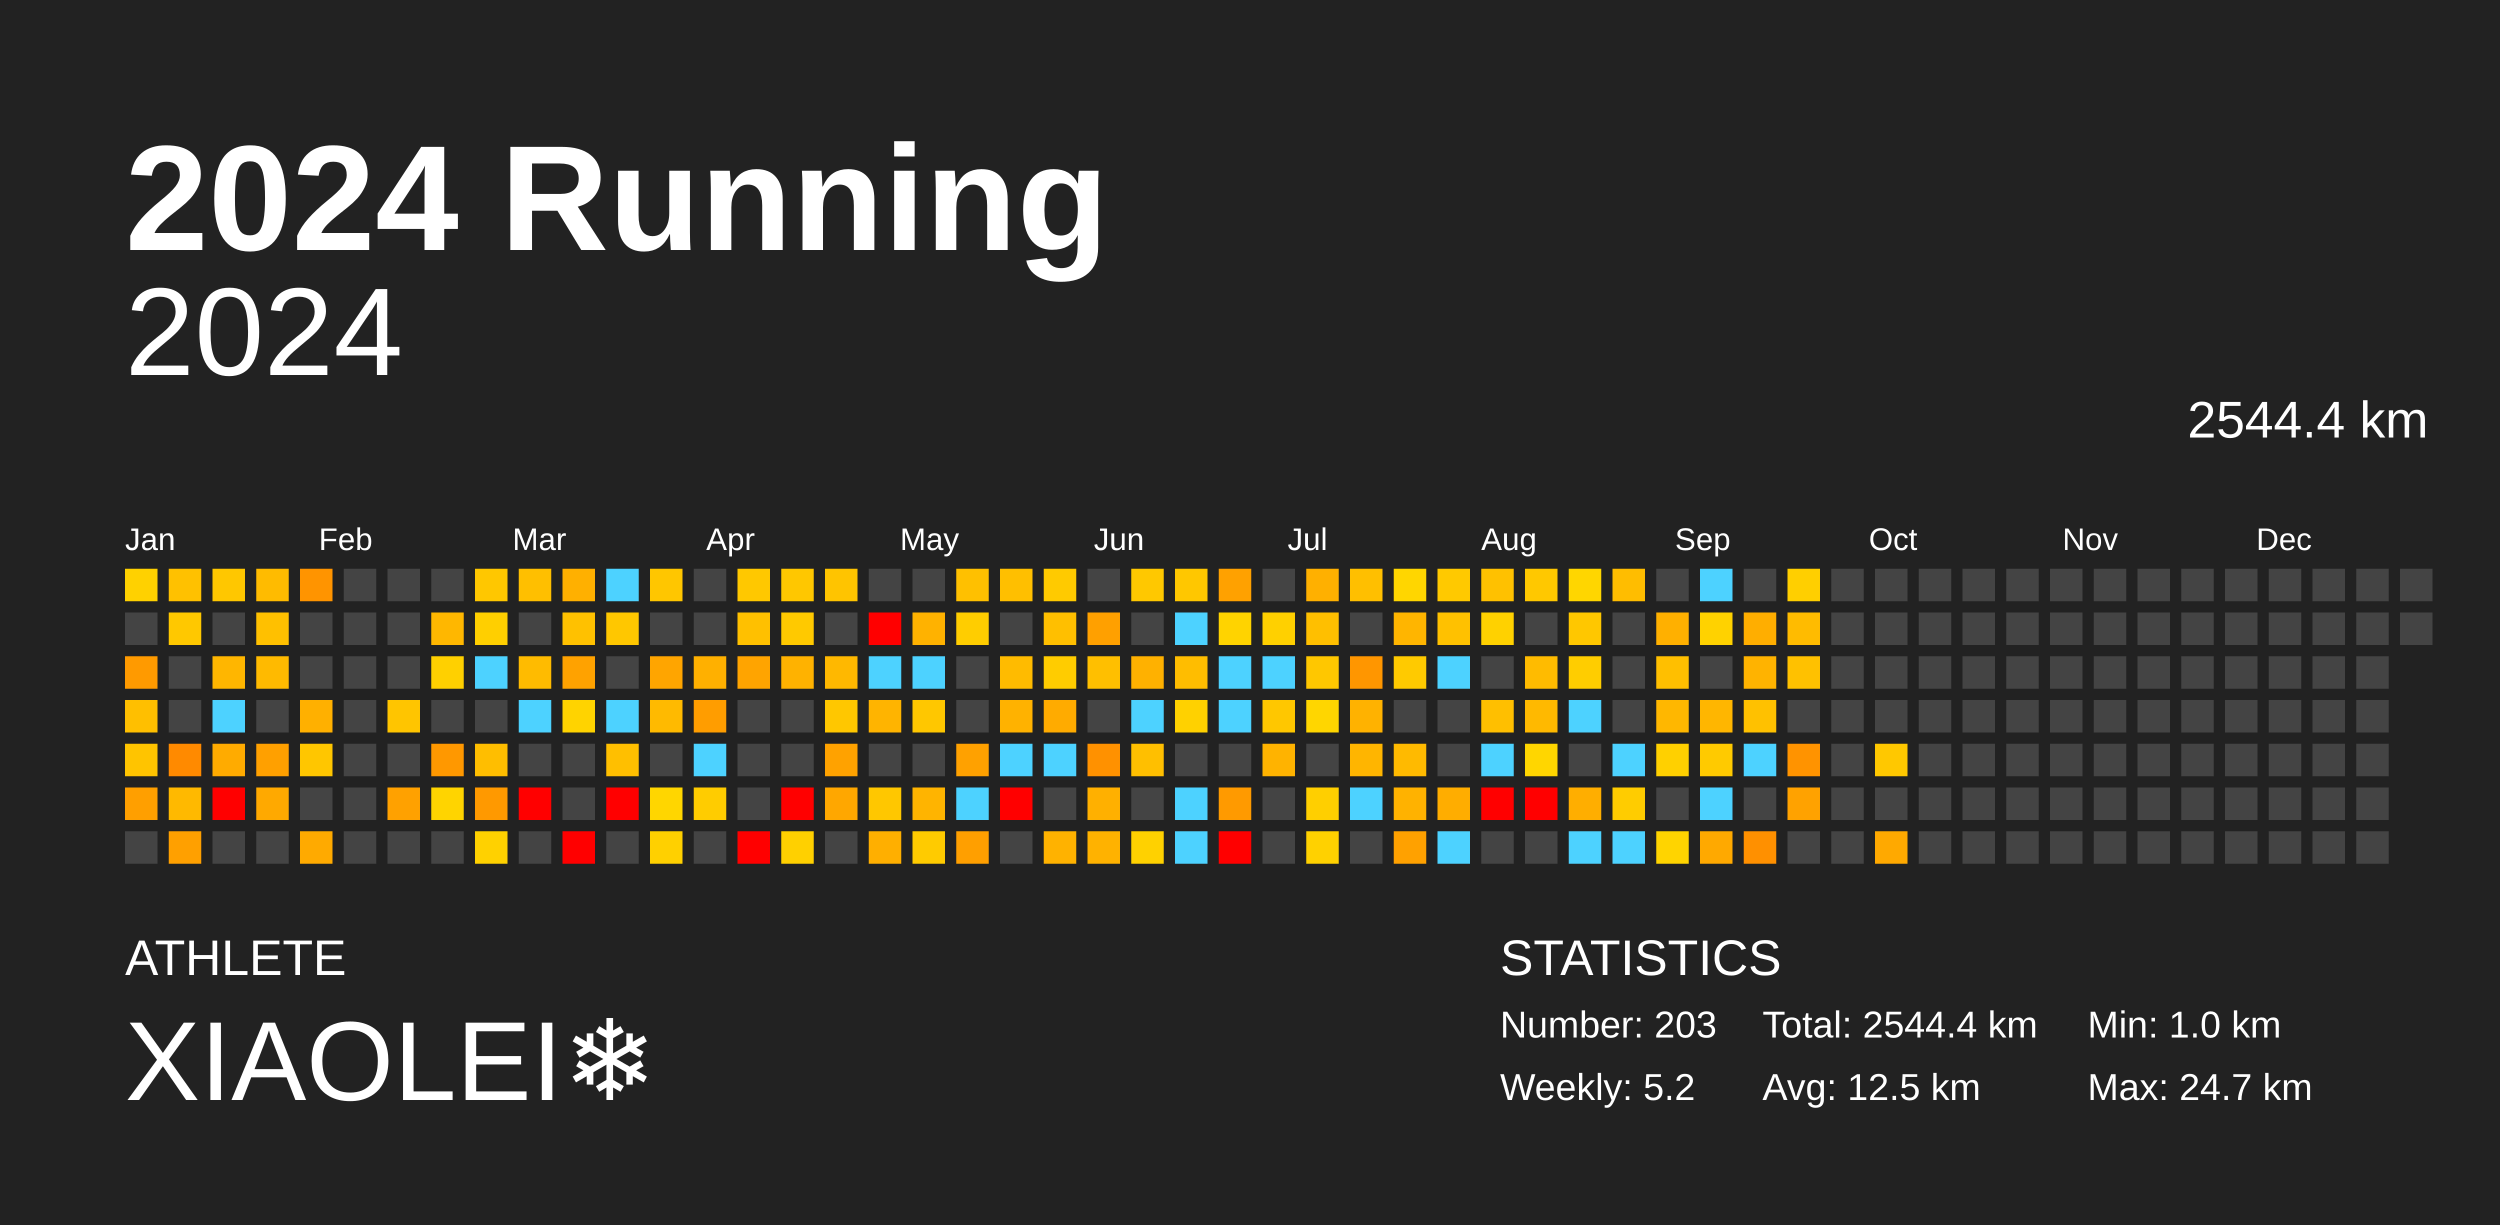
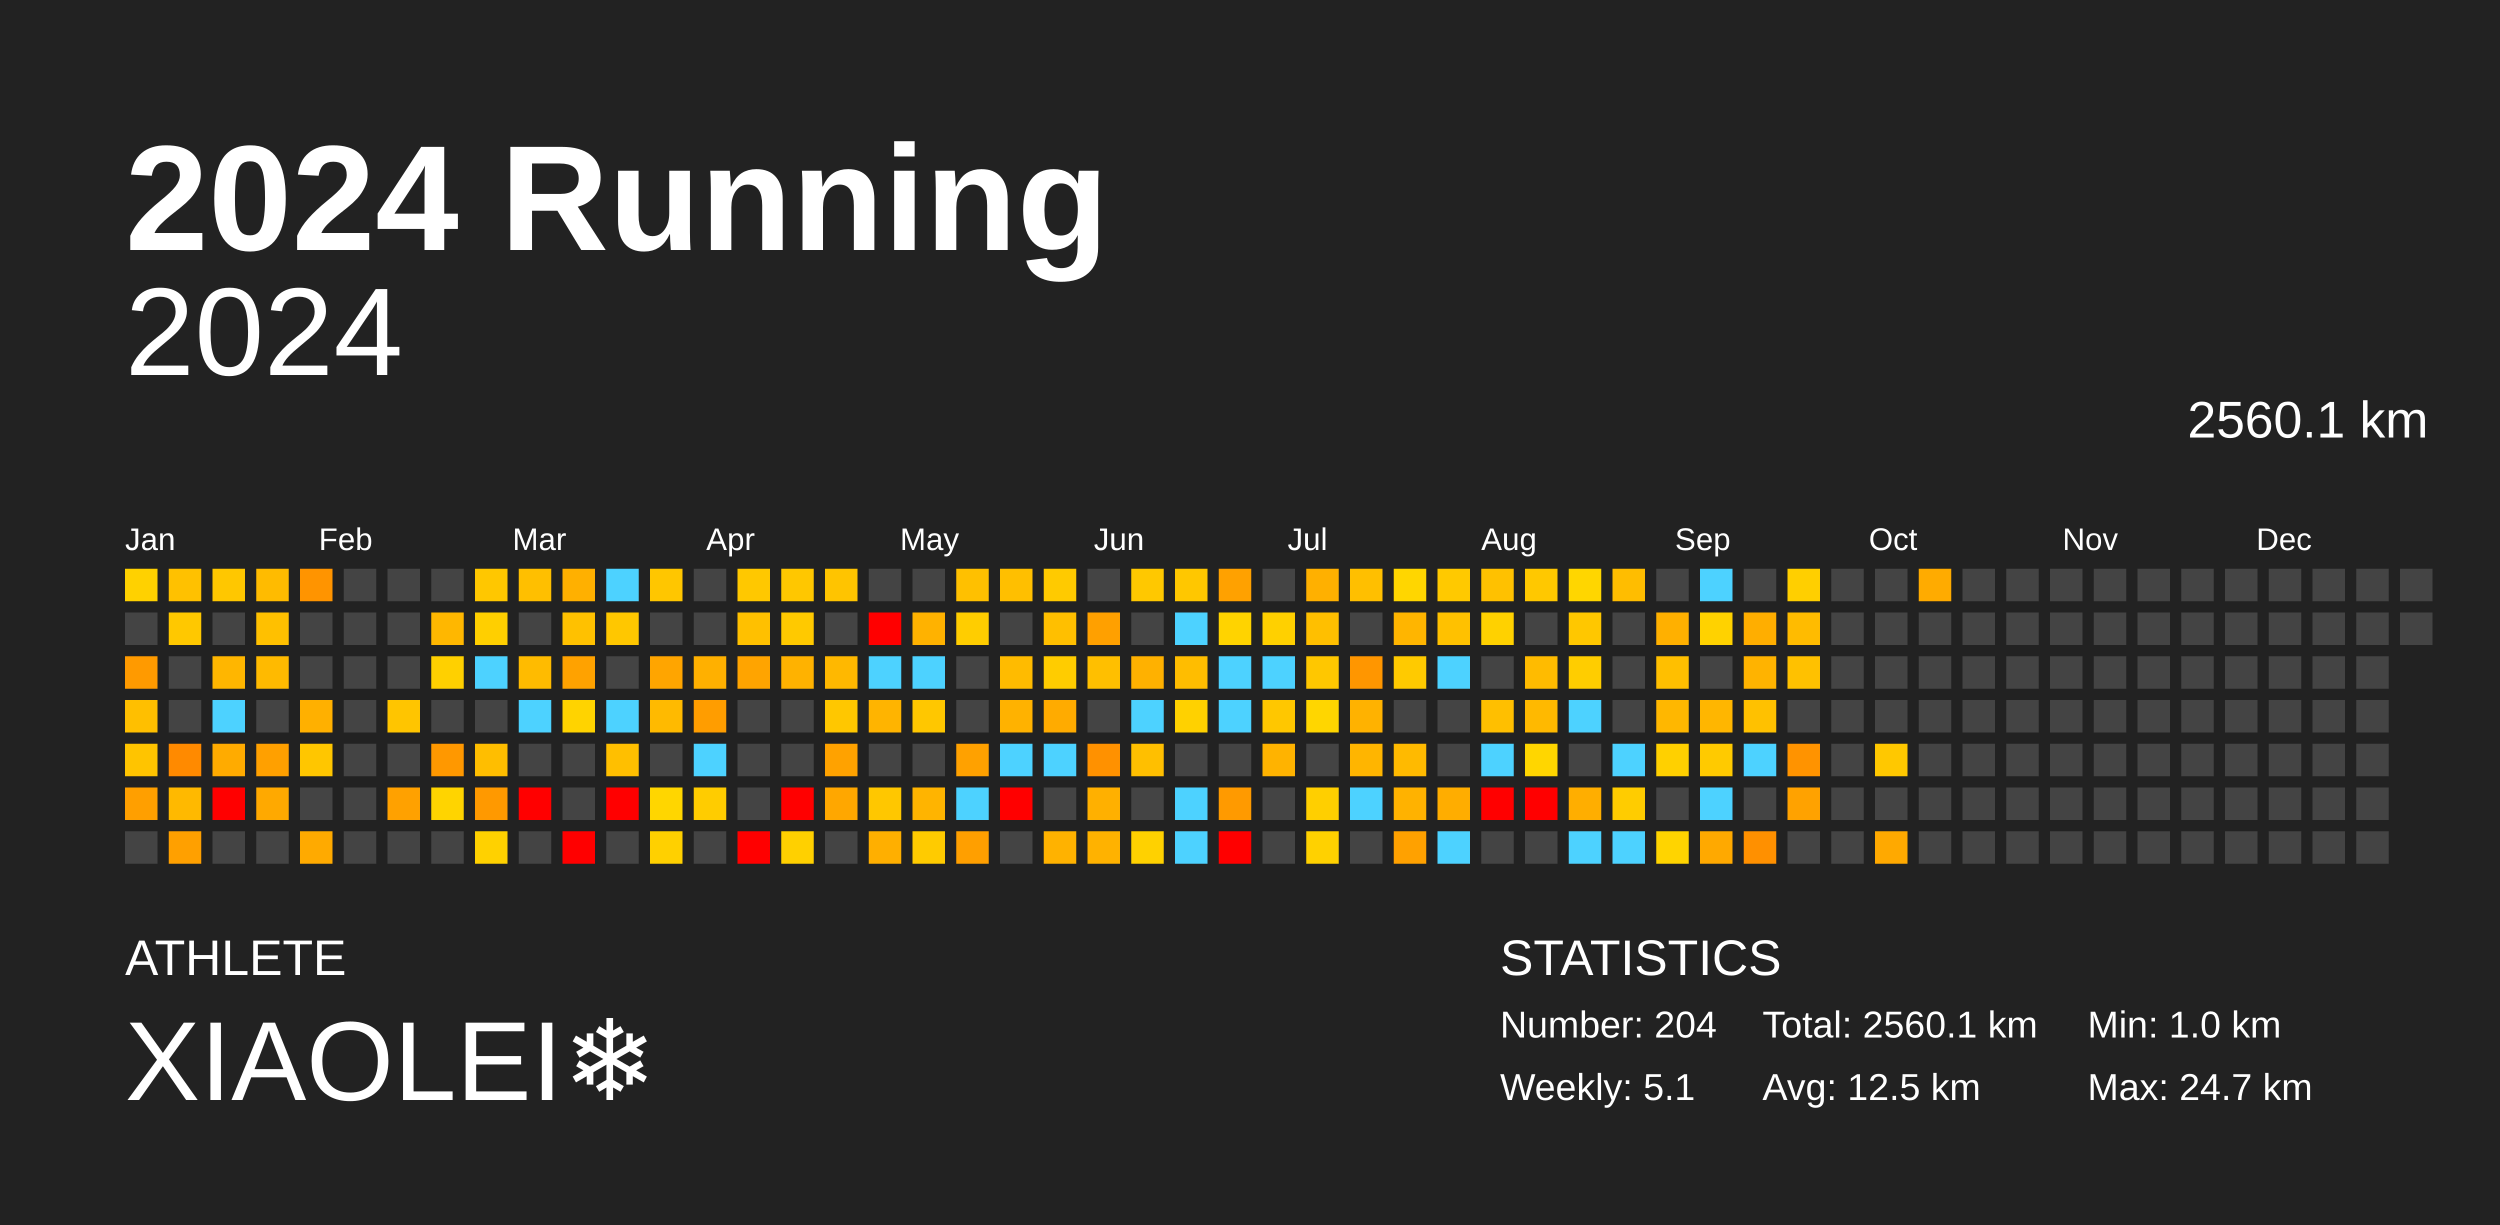
<svg xmlns="http://www.w3.org/2000/svg" baseProfile="full" height="98mm" version="1.1" viewBox="0,0,200,98" width="200mm">
  <defs />
  <rect fill="#222222" height="98" width="200" x="0" y="0" />
  <text fill="#FFFFFF" style="font-size:12px; font-family:Arial; font-weight:bold;" x="10" y="20">2024 Running</text>
  <text fill="#FFFFFF" style="font-size:4px; font-family:Arial" x="10" y="78">ATHLETE</text>
  <text fill="#FFFFFF" style="font-size:9px; font-family:Arial" x="10" y="88">XIAOLEI❄️</text>
  <text fill="#FFFFFF" style="font-size:4px; font-family:Arial" x="120" y="78">STATISTICS</text>
-   <text fill="#FFFFFF" style="font-size:3px; font-family:Arial" x="120" y="83">Number: 203</text>
-   <text fill="#FFFFFF" style="font-size:3px; font-family:Arial" x="120" y="88">Weekly: 5.2</text>
-   <text fill="#FFFFFF" style="font-size:3px; font-family:Arial" x="141" y="83">Total: 2544.4 km</text>
+   <text fill="#FFFFFF" style="font-size:3px; font-family:Arial" x="120" y="83">Number: 204</text>
+   <text fill="#FFFFFF" style="font-size:3px; font-family:Arial" x="120" y="88">Weekly: 5.1</text>
+   <text fill="#FFFFFF" style="font-size:3px; font-family:Arial" x="141" y="83">Total: 2560.1 km</text>
  <text fill="#FFFFFF" style="font-size:3px; font-family:Arial" x="141" y="88">Avg: 12.5 km</text>
  <text fill="#FFFFFF" style="font-size:3px; font-family:Arial" x="167" y="83">Min: 1.0 km</text>
  <text fill="#FFFFFF" style="font-size:3px; font-family:Arial" x="167" y="88">Max: 24.7 km</text>
  <text alignment-baseline="hanging" fill="#FFFFFF" style="font-size:10.0px; font-family:Arial;" x="10" y="30">2024</text>
-   <text alignment-baseline="hanging" fill="#FFFFFF" style="font-size:4.125px; font-family:Arial;" x="175" y="35">2544.4 km</text>
+   <text alignment-baseline="hanging" fill="#FFFFFF" style="font-size:4.125px; font-family:Arial;" x="175" y="35">2560.1 km</text>
  <text fill="#FFFFFF" style="font-size:2.5px; font-family:Arial" x="10.0" y="44">Jan</text>
  <text fill="#FFFFFF" style="font-size:2.5px; font-family:Arial" x="25.5" y="44">Feb</text>
  <text fill="#FFFFFF" style="font-size:2.5px; font-family:Arial" x="41.0" y="44">Mar</text>
  <text fill="#FFFFFF" style="font-size:2.5px; font-family:Arial" x="56.5" y="44">Apr</text>
  <text fill="#FFFFFF" style="font-size:2.5px; font-family:Arial" x="72.0" y="44">May</text>
  <text fill="#FFFFFF" style="font-size:2.5px; font-family:Arial" x="87.5" y="44">Jun</text>
  <text fill="#FFFFFF" style="font-size:2.5px; font-family:Arial" x="103.0" y="44">Jul</text>
  <text fill="#FFFFFF" style="font-size:2.5px; font-family:Arial" x="118.5" y="44">Aug</text>
  <text fill="#FFFFFF" style="font-size:2.5px; font-family:Arial" x="134.0" y="44">Sep</text>
  <text fill="#FFFFFF" style="font-size:2.5px; font-family:Arial" x="149.5" y="44">Oct</text>
  <text fill="#FFFFFF" style="font-size:2.5px; font-family:Arial" x="165.0" y="44">Nov</text>
  <text fill="#FFFFFF" style="font-size:2.5px; font-family:Arial" x="180.5" y="44">Dec</text>
  <rect fill="#ffd100" height="2.6" width="2.6" x="10.0" y="45.5" />
  <rect fill="#444444" height="2.6" width="2.6" x="10.0" y="49.0" />
  <rect fill="#ff9a00" height="2.6" width="2.6" x="10.0" y="52.5" />
  <rect fill="#ffbf00" height="2.6" width="2.6" x="10.0" y="56.0" />
  <rect fill="#ffc400" height="2.6" width="2.6" x="10.0" y="59.5" />
  <rect fill="#ff9f00" height="2.6" width="2.6" x="10.0" y="63.0" />
  <rect fill="#444444" height="2.6" width="2.6" x="10.0" y="66.5" />
  <rect fill="#ffc100" height="2.6" width="2.6" x="13.5" y="45.5" />
  <rect fill="#ffc800" height="2.6" width="2.6" x="13.5" y="49.0" />
  <rect fill="#444444" height="2.6" width="2.6" x="13.5" y="52.5" />
  <rect fill="#444444" height="2.6" width="2.6" x="13.5" y="56.0" />
  <rect fill="#ff8a00" height="2.6" width="2.6" x="13.5" y="59.5" />
  <rect fill="#ffb900" height="2.6" width="2.6" x="13.5" y="63.0" />
  <rect fill="#ffa000" height="2.6" width="2.6" x="13.5" y="66.5" />
  <rect fill="#ffc700" height="2.6" width="2.6" x="17.0" y="45.5" />
  <rect fill="#444444" height="2.6" width="2.6" x="17.0" y="49.0" />
  <rect fill="#ffb600" height="2.6" width="2.6" x="17.0" y="52.5" />
  <rect fill="#4dd2ff" height="2.6" width="2.6" x="17.0" y="56.0" />
  <rect fill="#ffab00" height="2.6" width="2.6" x="17.0" y="59.5" />
  <rect fill="red" height="2.6" width="2.6" x="17.0" y="63.0" />
  <rect fill="#444444" height="2.6" width="2.6" x="17.0" y="66.5" />
  <rect fill="#ffbb00" height="2.6" width="2.6" x="20.5" y="45.5" />
  <rect fill="#ffc000" height="2.6" width="2.6" x="20.5" y="49.0" />
  <rect fill="#ffba00" height="2.6" width="2.6" x="20.5" y="52.5" />
  <rect fill="#444444" height="2.6" width="2.6" x="20.5" y="56.0" />
  <rect fill="#ffa000" height="2.6" width="2.6" x="20.5" y="59.5" />
  <rect fill="#ffa900" height="2.6" width="2.6" x="20.5" y="63.0" />
  <rect fill="#444444" height="2.6" width="2.6" x="20.5" y="66.5" />
  <rect fill="#ff9400" height="2.6" width="2.6" x="24.0" y="45.5" />
  <rect fill="#444444" height="2.6" width="2.6" x="24.0" y="49.0" />
  <rect fill="#444444" height="2.6" width="2.6" x="24.0" y="52.5" />
  <rect fill="#ffb000" height="2.6" width="2.6" x="24.0" y="56.0" />
  <rect fill="#ffc600" height="2.6" width="2.6" x="24.0" y="59.5" />
  <rect fill="#444444" height="2.6" width="2.6" x="24.0" y="63.0" />
  <rect fill="#ffaa00" height="2.6" width="2.6" x="24.0" y="66.5" />
  <rect fill="#444444" height="2.6" width="2.6" x="27.5" y="45.5" />
  <rect fill="#444444" height="2.6" width="2.6" x="27.5" y="49.0" />
  <rect fill="#444444" height="2.6" width="2.6" x="27.5" y="52.5" />
  <rect fill="#444444" height="2.6" width="2.6" x="27.5" y="56.0" />
  <rect fill="#444444" height="2.6" width="2.6" x="27.5" y="59.5" />
  <rect fill="#444444" height="2.6" width="2.6" x="27.5" y="63.0" />
  <rect fill="#444444" height="2.6" width="2.6" x="27.5" y="66.5" />
  <rect fill="#444444" height="2.6" width="2.6" x="31.0" y="45.5" />
  <rect fill="#444444" height="2.6" width="2.6" x="31.0" y="49.0" />
  <rect fill="#444444" height="2.6" width="2.6" x="31.0" y="52.5" />
  <rect fill="#ffc500" height="2.6" width="2.6" x="31.0" y="56.0" />
  <rect fill="#444444" height="2.6" width="2.6" x="31.0" y="59.5" />
  <rect fill="#ffa100" height="2.6" width="2.6" x="31.0" y="63.0" />
  <rect fill="#444444" height="2.6" width="2.6" x="31.0" y="66.5" />
  <rect fill="#444444" height="2.6" width="2.6" x="34.5" y="45.5" />
  <rect fill="#ffb700" height="2.6" width="2.6" x="34.5" y="49.0" />
  <rect fill="#ffd000" height="2.6" width="2.6" x="34.5" y="52.5" />
  <rect fill="#444444" height="2.6" width="2.6" x="34.5" y="56.0" />
  <rect fill="#ff9800" height="2.6" width="2.6" x="34.5" y="59.5" />
  <rect fill="#ffd400" height="2.6" width="2.6" x="34.5" y="63.0" />
  <rect fill="#444444" height="2.6" width="2.6" x="34.5" y="66.5" />
  <rect fill="#ffc700" height="2.6" width="2.6" x="38.0" y="45.5" />
  <rect fill="#ffcf00" height="2.6" width="2.6" x="38.0" y="49.0" />
  <rect fill="#4dd2ff" height="2.6" width="2.6" x="38.0" y="52.5" />
  <rect fill="#444444" height="2.6" width="2.6" x="38.0" y="56.0" />
  <rect fill="#ffbe00" height="2.6" width="2.6" x="38.0" y="59.5" />
  <rect fill="#ff9900" height="2.6" width="2.6" x="38.0" y="63.0" />
  <rect fill="#ffd100" height="2.6" width="2.6" x="38.0" y="66.5" />
  <rect fill="#ffbf00" height="2.6" width="2.6" x="41.5" y="45.5" />
  <rect fill="#444444" height="2.6" width="2.6" x="41.5" y="49.0" />
  <rect fill="#ffbb00" height="2.6" width="2.6" x="41.5" y="52.5" />
  <rect fill="#4dd2ff" height="2.6" width="2.6" x="41.5" y="56.0" />
  <rect fill="#444444" height="2.6" width="2.6" x="41.5" y="59.5" />
  <rect fill="red" height="2.6" width="2.6" x="41.5" y="63.0" />
  <rect fill="#444444" height="2.6" width="2.6" x="41.5" y="66.5" />
  <rect fill="#ffb000" height="2.6" width="2.6" x="45.0" y="45.5" />
  <rect fill="#ffc100" height="2.6" width="2.6" x="45.0" y="49.0" />
  <rect fill="#ffa200" height="2.6" width="2.6" x="45.0" y="52.5" />
  <rect fill="#ffd300" height="2.6" width="2.6" x="45.0" y="56.0" />
  <rect fill="#444444" height="2.6" width="2.6" x="45.0" y="59.5" />
  <rect fill="#444444" height="2.6" width="2.6" x="45.0" y="63.0" />
  <rect fill="red" height="2.6" width="2.6" x="45.0" y="66.5" />
  <rect fill="#4dd2ff" height="2.6" width="2.6" x="48.5" y="45.5" />
  <rect fill="#ffc700" height="2.6" width="2.6" x="48.5" y="49.0" />
  <rect fill="#444444" height="2.6" width="2.6" x="48.5" y="52.5" />
  <rect fill="#4dd2ff" height="2.6" width="2.6" x="48.5" y="56.0" />
  <rect fill="#ffbf00" height="2.6" width="2.6" x="48.5" y="59.5" />
  <rect fill="red" height="2.6" width="2.6" x="48.5" y="63.0" />
  <rect fill="#444444" height="2.6" width="2.6" x="48.5" y="66.5" />
  <rect fill="#ffc600" height="2.6" width="2.6" x="52.0" y="45.5" />
  <rect fill="#444444" height="2.6" width="2.6" x="52.0" y="49.0" />
  <rect fill="#ffa500" height="2.6" width="2.6" x="52.0" y="52.5" />
  <rect fill="#ffba00" height="2.6" width="2.6" x="52.0" y="56.0" />
  <rect fill="#444444" height="2.6" width="2.6" x="52.0" y="59.5" />
  <rect fill="#ffd600" height="2.6" width="2.6" x="52.0" y="63.0" />
  <rect fill="#ffd000" height="2.6" width="2.6" x="52.0" y="66.5" />
  <rect fill="#444444" height="2.6" width="2.6" x="55.5" y="45.5" />
  <rect fill="#444444" height="2.6" width="2.6" x="55.5" y="49.0" />
  <rect fill="#ffb000" height="2.6" width="2.6" x="55.5" y="52.5" />
  <rect fill="#ff9d00" height="2.6" width="2.6" x="55.5" y="56.0" />
  <rect fill="#4dd2ff" height="2.6" width="2.6" x="55.5" y="59.5" />
  <rect fill="#ffcc00" height="2.6" width="2.6" x="55.5" y="63.0" />
  <rect fill="#444444" height="2.6" width="2.6" x="55.5" y="66.5" />
  <rect fill="#ffc800" height="2.6" width="2.6" x="59.0" y="45.5" />
  <rect fill="#ffc000" height="2.6" width="2.6" x="59.0" y="49.0" />
  <rect fill="#ffa400" height="2.6" width="2.6" x="59.0" y="52.5" />
  <rect fill="#444444" height="2.6" width="2.6" x="59.0" y="56.0" />
  <rect fill="#444444" height="2.6" width="2.6" x="59.0" y="59.5" />
  <rect fill="#444444" height="2.6" width="2.6" x="59.0" y="63.0" />
  <rect fill="red" height="2.6" width="2.6" x="59.0" y="66.5" />
  <rect fill="#ffc700" height="2.6" width="2.6" x="62.5" y="45.5" />
  <rect fill="#ffc900" height="2.6" width="2.6" x="62.5" y="49.0" />
  <rect fill="#ffb200" height="2.6" width="2.6" x="62.5" y="52.5" />
  <rect fill="#444444" height="2.6" width="2.6" x="62.5" y="56.0" />
  <rect fill="#444444" height="2.6" width="2.6" x="62.5" y="59.5" />
  <rect fill="red" height="2.6" width="2.6" x="62.5" y="63.0" />
  <rect fill="#ffd000" height="2.6" width="2.6" x="62.5" y="66.5" />
  <rect fill="#ffc400" height="2.6" width="2.6" x="66.0" y="45.5" />
  <rect fill="#444444" height="2.6" width="2.6" x="66.0" y="49.0" />
  <rect fill="#ffb800" height="2.6" width="2.6" x="66.0" y="52.5" />
  <rect fill="#ffc700" height="2.6" width="2.6" x="66.0" y="56.0" />
  <rect fill="#ffa200" height="2.6" width="2.6" x="66.0" y="59.5" />
  <rect fill="#ffa700" height="2.6" width="2.6" x="66.0" y="63.0" />
  <rect fill="#444444" height="2.6" width="2.6" x="66.0" y="66.5" />
  <rect fill="#444444" height="2.6" width="2.6" x="69.5" y="45.5" />
  <rect fill="red" height="2.6" width="2.6" x="69.5" y="49.0" />
  <rect fill="#4dd2ff" height="2.6" width="2.6" x="69.5" y="52.5" />
  <rect fill="#ffb400" height="2.6" width="2.6" x="69.5" y="56.0" />
  <rect fill="#444444" height="2.6" width="2.6" x="69.5" y="59.5" />
  <rect fill="#ffc700" height="2.6" width="2.6" x="69.5" y="63.0" />
  <rect fill="#ffaf00" height="2.6" width="2.6" x="69.5" y="66.5" />
  <rect fill="#444444" height="2.6" width="2.6" x="73.0" y="45.5" />
  <rect fill="#ffb200" height="2.6" width="2.6" x="73.0" y="49.0" />
  <rect fill="#4dd2ff" height="2.6" width="2.6" x="73.0" y="52.5" />
  <rect fill="#ffc700" height="2.6" width="2.6" x="73.0" y="56.0" />
  <rect fill="#444444" height="2.6" width="2.6" x="73.0" y="59.5" />
  <rect fill="#ffb400" height="2.6" width="2.6" x="73.0" y="63.0" />
  <rect fill="#ffcb00" height="2.6" width="2.6" x="73.0" y="66.5" />
  <rect fill="#ffc000" height="2.6" width="2.6" x="76.5" y="45.5" />
  <rect fill="#ffcd00" height="2.6" width="2.6" x="76.5" y="49.0" />
  <rect fill="#444444" height="2.6" width="2.6" x="76.5" y="52.5" />
  <rect fill="#444444" height="2.6" width="2.6" x="76.5" y="56.0" />
  <rect fill="#ffa100" height="2.6" width="2.6" x="76.5" y="59.5" />
  <rect fill="#4dd2ff" height="2.6" width="2.6" x="76.5" y="63.0" />
  <rect fill="#ff9f00" height="2.6" width="2.6" x="76.5" y="66.5" />
  <rect fill="#ffbf00" height="2.6" width="2.6" x="80.0" y="45.5" />
  <rect fill="#444444" height="2.6" width="2.6" x="80.0" y="49.0" />
  <rect fill="#ffbb00" height="2.6" width="2.6" x="80.0" y="52.5" />
  <rect fill="#ffb200" height="2.6" width="2.6" x="80.0" y="56.0" />
  <rect fill="#4dd2ff" height="2.6" width="2.6" x="80.0" y="59.5" />
  <rect fill="red" height="2.6" width="2.6" x="80.0" y="63.0" />
  <rect fill="#444444" height="2.6" width="2.6" x="80.0" y="66.5" />
  <rect fill="#ffca00" height="2.6" width="2.6" x="83.5" y="45.5" />
  <rect fill="#ffbf00" height="2.6" width="2.6" x="83.5" y="49.0" />
  <rect fill="#ffcc00" height="2.6" width="2.6" x="83.5" y="52.5" />
  <rect fill="#ffab00" height="2.6" width="2.6" x="83.5" y="56.0" />
  <rect fill="#4dd2ff" height="2.6" width="2.6" x="83.5" y="59.5" />
  <rect fill="#444444" height="2.6" width="2.6" x="83.5" y="63.0" />
  <rect fill="#ffb200" height="2.6" width="2.6" x="83.5" y="66.5" />
  <rect fill="#444444" height="2.6" width="2.6" x="87.0" y="45.5" />
  <rect fill="#ffa000" height="2.6" width="2.6" x="87.0" y="49.0" />
  <rect fill="#ffbf00" height="2.6" width="2.6" x="87.0" y="52.5" />
  <rect fill="#444444" height="2.6" width="2.6" x="87.0" y="56.0" />
  <rect fill="#ff9100" height="2.6" width="2.6" x="87.0" y="59.5" />
  <rect fill="#ffb000" height="2.6" width="2.6" x="87.0" y="63.0" />
  <rect fill="#ffb200" height="2.6" width="2.6" x="87.0" y="66.5" />
  <rect fill="#ffc800" height="2.6" width="2.6" x="90.5" y="45.5" />
  <rect fill="#444444" height="2.6" width="2.6" x="90.5" y="49.0" />
  <rect fill="#ffb100" height="2.6" width="2.6" x="90.5" y="52.5" />
  <rect fill="#4dd2ff" height="2.6" width="2.6" x="90.5" y="56.0" />
  <rect fill="#ffbf00" height="2.6" width="2.6" x="90.5" y="59.5" />
  <rect fill="#444444" height="2.6" width="2.6" x="90.5" y="63.0" />
  <rect fill="#ffd100" height="2.6" width="2.6" x="90.5" y="66.5" />
  <rect fill="#ffc700" height="2.6" width="2.6" x="94.0" y="45.5" />
  <rect fill="#4dd2ff" height="2.6" width="2.6" x="94.0" y="49.0" />
  <rect fill="#ffbd00" height="2.6" width="2.6" x="94.0" y="52.5" />
  <rect fill="#ffd100" height="2.6" width="2.6" x="94.0" y="56.0" />
  <rect fill="#444444" height="2.6" width="2.6" x="94.0" y="59.5" />
  <rect fill="#4dd2ff" height="2.6" width="2.6" x="94.0" y="63.0" />
  <rect fill="#4dd2ff" height="2.6" width="2.6" x="94.0" y="66.5" />
  <rect fill="#ffa100" height="2.6" width="2.6" x="97.5" y="45.5" />
  <rect fill="#ffd300" height="2.6" width="2.6" x="97.5" y="49.0" />
  <rect fill="#4dd2ff" height="2.6" width="2.6" x="97.5" y="52.5" />
  <rect fill="#4dd2ff" height="2.6" width="2.6" x="97.5" y="56.0" />
  <rect fill="#444444" height="2.6" width="2.6" x="97.5" y="59.5" />
  <rect fill="#ff9a00" height="2.6" width="2.6" x="97.5" y="63.0" />
  <rect fill="red" height="2.6" width="2.6" x="97.5" y="66.5" />
  <rect fill="#444444" height="2.6" width="2.6" x="101.0" y="45.5" />
  <rect fill="#ffd000" height="2.6" width="2.6" x="101.0" y="49.0" />
  <rect fill="#4dd2ff" height="2.6" width="2.6" x="101.0" y="52.5" />
  <rect fill="#ffc700" height="2.6" width="2.6" x="101.0" y="56.0" />
  <rect fill="#ffb300" height="2.6" width="2.6" x="101.0" y="59.5" />
  <rect fill="#444444" height="2.6" width="2.6" x="101.0" y="63.0" />
  <rect fill="#444444" height="2.6" width="2.6" x="101.0" y="66.5" />
  <rect fill="#ffb000" height="2.6" width="2.6" x="104.5" y="45.5" />
  <rect fill="#ffbf00" height="2.6" width="2.6" x="104.5" y="49.0" />
  <rect fill="#ffc700" height="2.6" width="2.6" x="104.5" y="52.5" />
  <rect fill="#ffd600" height="2.6" width="2.6" x="104.5" y="56.0" />
  <rect fill="#444444" height="2.6" width="2.6" x="104.5" y="59.5" />
  <rect fill="#ffcf00" height="2.6" width="2.6" x="104.5" y="63.0" />
  <rect fill="#ffd100" height="2.6" width="2.6" x="104.5" y="66.5" />
  <rect fill="#ffbf00" height="2.6" width="2.6" x="108.0" y="45.5" />
  <rect fill="#444444" height="2.6" width="2.6" x="108.0" y="49.0" />
  <rect fill="#ff9600" height="2.6" width="2.6" x="108.0" y="52.5" />
  <rect fill="#ffb200" height="2.6" width="2.6" x="108.0" y="56.0" />
  <rect fill="#ffb500" height="2.6" width="2.6" x="108.0" y="59.5" />
  <rect fill="#4dd2ff" height="2.6" width="2.6" x="108.0" y="63.0" />
  <rect fill="#444444" height="2.6" width="2.6" x="108.0" y="66.5" />
  <rect fill="#ffd600" height="2.6" width="2.6" x="111.5" y="45.5" />
  <rect fill="#ffb500" height="2.6" width="2.6" x="111.5" y="49.0" />
  <rect fill="#ffca00" height="2.6" width="2.6" x="111.5" y="52.5" />
  <rect fill="#444444" height="2.6" width="2.6" x="111.5" y="56.0" />
  <rect fill="#ffba00" height="2.6" width="2.6" x="111.5" y="59.5" />
  <rect fill="#ffb200" height="2.6" width="2.6" x="111.5" y="63.0" />
  <rect fill="#ffa100" height="2.6" width="2.6" x="111.5" y="66.5" />
  <rect fill="#ffc900" height="2.6" width="2.6" x="115.0" y="45.5" />
  <rect fill="#ffc100" height="2.6" width="2.6" x="115.0" y="49.0" />
  <rect fill="#4dd2ff" height="2.6" width="2.6" x="115.0" y="52.5" />
  <rect fill="#444444" height="2.6" width="2.6" x="115.0" y="56.0" />
  <rect fill="#444444" height="2.6" width="2.6" x="115.0" y="59.5" />
  <rect fill="#ffad00" height="2.6" width="2.6" x="115.0" y="63.0" />
  <rect fill="#4dd2ff" height="2.6" width="2.6" x="115.0" y="66.5" />
  <rect fill="#ffc100" height="2.6" width="2.6" x="118.5" y="45.5" />
  <rect fill="#ffd100" height="2.6" width="2.6" x="118.5" y="49.0" />
  <rect fill="#444444" height="2.6" width="2.6" x="118.5" y="52.5" />
  <rect fill="#ffbf00" height="2.6" width="2.6" x="118.5" y="56.0" />
  <rect fill="#4dd2ff" height="2.6" width="2.6" x="118.5" y="59.5" />
  <rect fill="red" height="2.6" width="2.6" x="118.5" y="63.0" />
  <rect fill="#444444" height="2.6" width="2.6" x="118.5" y="66.5" />
  <rect fill="#ffc800" height="2.6" width="2.6" x="122.0" y="45.5" />
  <rect fill="#444444" height="2.6" width="2.6" x="122.0" y="49.0" />
  <rect fill="#ffbb00" height="2.6" width="2.6" x="122.0" y="52.5" />
  <rect fill="#ffb900" height="2.6" width="2.6" x="122.0" y="56.0" />
  <rect fill="#ffd600" height="2.6" width="2.6" x="122.0" y="59.5" />
  <rect fill="red" height="2.6" width="2.6" x="122.0" y="63.0" />
  <rect fill="#444444" height="2.6" width="2.6" x="122.0" y="66.5" />
  <rect fill="#ffd600" height="2.6" width="2.6" x="125.5" y="45.5" />
  <rect fill="#ffc700" height="2.6" width="2.6" x="125.5" y="49.0" />
  <rect fill="#ffcd00" height="2.6" width="2.6" x="125.5" y="52.5" />
  <rect fill="#4dd2ff" height="2.6" width="2.6" x="125.5" y="56.0" />
  <rect fill="#444444" height="2.6" width="2.6" x="125.5" y="59.5" />
  <rect fill="#ffae00" height="2.6" width="2.6" x="125.5" y="63.0" />
  <rect fill="#4dd2ff" height="2.6" width="2.6" x="125.5" y="66.5" />
  <rect fill="#ffbd00" height="2.6" width="2.6" x="129.0" y="45.5" />
  <rect fill="#444444" height="2.6" width="2.6" x="129.0" y="49.0" />
  <rect fill="#444444" height="2.6" width="2.6" x="129.0" y="52.5" />
  <rect fill="#444444" height="2.6" width="2.6" x="129.0" y="56.0" />
  <rect fill="#4dd2ff" height="2.6" width="2.6" x="129.0" y="59.5" />
  <rect fill="#ffcc00" height="2.6" width="2.6" x="129.0" y="63.0" />
  <rect fill="#4dd2ff" height="2.6" width="2.6" x="129.0" y="66.5" />
  <rect fill="#444444" height="2.6" width="2.6" x="132.5" y="45.5" />
  <rect fill="#ffb000" height="2.6" width="2.6" x="132.5" y="49.0" />
  <rect fill="#ffbf00" height="2.6" width="2.6" x="132.5" y="52.5" />
  <rect fill="#ffb700" height="2.6" width="2.6" x="132.5" y="56.0" />
  <rect fill="#ffd000" height="2.6" width="2.6" x="132.5" y="59.5" />
  <rect fill="#444444" height="2.6" width="2.6" x="132.5" y="63.0" />
  <rect fill="#ffd400" height="2.6" width="2.6" x="132.5" y="66.5" />
  <rect fill="#4dd2ff" height="2.6" width="2.6" x="136.0" y="45.5" />
  <rect fill="#ffd200" height="2.6" width="2.6" x="136.0" y="49.0" />
  <rect fill="#444444" height="2.6" width="2.6" x="136.0" y="52.5" />
  <rect fill="#ffb600" height="2.6" width="2.6" x="136.0" y="56.0" />
  <rect fill="#ffca00" height="2.6" width="2.6" x="136.0" y="59.5" />
  <rect fill="#4dd2ff" height="2.6" width="2.6" x="136.0" y="63.0" />
  <rect fill="#ffa900" height="2.6" width="2.6" x="136.0" y="66.5" />
  <rect fill="#444444" height="2.6" width="2.6" x="139.5" y="45.5" />
  <rect fill="#ffae00" height="2.6" width="2.6" x="139.5" y="49.0" />
  <rect fill="#ffb300" height="2.6" width="2.6" x="139.5" y="52.5" />
  <rect fill="#ffc100" height="2.6" width="2.6" x="139.5" y="56.0" />
  <rect fill="#4dd2ff" height="2.6" width="2.6" x="139.5" y="59.5" />
  <rect fill="#444444" height="2.6" width="2.6" x="139.5" y="63.0" />
  <rect fill="#ff9000" height="2.6" width="2.6" x="139.5" y="66.5" />
  <rect fill="#ffcf00" height="2.6" width="2.6" x="143.0" y="45.5" />
  <rect fill="#ffbb00" height="2.6" width="2.6" x="143.0" y="49.0" />
  <rect fill="#ffc100" height="2.6" width="2.6" x="143.0" y="52.5" />
  <rect fill="#444444" height="2.6" width="2.6" x="143.0" y="56.0" />
  <rect fill="#ff9300" height="2.6" width="2.6" x="143.0" y="59.5" />
  <rect fill="#ffa200" height="2.6" width="2.6" x="143.0" y="63.0" />
  <rect fill="#444444" height="2.6" width="2.6" x="143.0" y="66.5" />
  <rect fill="#444444" height="2.6" width="2.6" x="146.5" y="45.5" />
  <rect fill="#444444" height="2.6" width="2.6" x="146.5" y="49.0" />
  <rect fill="#444444" height="2.6" width="2.6" x="146.5" y="52.5" />
  <rect fill="#444444" height="2.6" width="2.6" x="146.5" y="56.0" />
  <rect fill="#444444" height="2.6" width="2.6" x="146.5" y="59.5" />
  <rect fill="#444444" height="2.6" width="2.6" x="146.5" y="63.0" />
  <rect fill="#444444" height="2.6" width="2.6" x="146.5" y="66.5" />
  <rect fill="#444444" height="2.6" width="2.6" x="150.0" y="45.5" />
  <rect fill="#444444" height="2.6" width="2.6" x="150.0" y="49.0" />
  <rect fill="#444444" height="2.6" width="2.6" x="150.0" y="52.5" />
  <rect fill="#444444" height="2.6" width="2.6" x="150.0" y="56.0" />
  <rect fill="#ffc800" height="2.6" width="2.6" x="150.0" y="59.5" />
  <rect fill="#444444" height="2.6" width="2.6" x="150.0" y="63.0" />
  <rect fill="#ffa900" height="2.6" width="2.6" x="150.0" y="66.5" />
-   <rect fill="#444444" height="2.6" width="2.6" x="153.5" y="45.5" />
+   <rect fill="#ffab00" height="2.6" width="2.6" x="153.5" y="45.5" />
  <rect fill="#444444" height="2.6" width="2.6" x="153.5" y="49.0" />
  <rect fill="#444444" height="2.6" width="2.6" x="153.5" y="52.5" />
  <rect fill="#444444" height="2.6" width="2.6" x="153.5" y="56.0" />
  <rect fill="#444444" height="2.6" width="2.6" x="153.5" y="59.5" />
  <rect fill="#444444" height="2.6" width="2.6" x="153.5" y="63.0" />
  <rect fill="#444444" height="2.6" width="2.6" x="153.5" y="66.5" />
  <rect fill="#444444" height="2.6" width="2.6" x="157.0" y="45.5" />
  <rect fill="#444444" height="2.6" width="2.6" x="157.0" y="49.0" />
  <rect fill="#444444" height="2.6" width="2.6" x="157.0" y="52.5" />
  <rect fill="#444444" height="2.6" width="2.6" x="157.0" y="56.0" />
  <rect fill="#444444" height="2.6" width="2.6" x="157.0" y="59.5" />
  <rect fill="#444444" height="2.6" width="2.6" x="157.0" y="63.0" />
  <rect fill="#444444" height="2.6" width="2.6" x="157.0" y="66.5" />
  <rect fill="#444444" height="2.6" width="2.6" x="160.5" y="45.5" />
  <rect fill="#444444" height="2.6" width="2.6" x="160.5" y="49.0" />
  <rect fill="#444444" height="2.6" width="2.6" x="160.5" y="52.5" />
  <rect fill="#444444" height="2.6" width="2.6" x="160.5" y="56.0" />
  <rect fill="#444444" height="2.6" width="2.6" x="160.5" y="59.5" />
  <rect fill="#444444" height="2.6" width="2.6" x="160.5" y="63.0" />
  <rect fill="#444444" height="2.6" width="2.6" x="160.5" y="66.5" />
  <rect fill="#444444" height="2.6" width="2.6" x="164.0" y="45.5" />
  <rect fill="#444444" height="2.6" width="2.6" x="164.0" y="49.0" />
  <rect fill="#444444" height="2.6" width="2.6" x="164.0" y="52.5" />
  <rect fill="#444444" height="2.6" width="2.6" x="164.0" y="56.0" />
  <rect fill="#444444" height="2.6" width="2.6" x="164.0" y="59.5" />
  <rect fill="#444444" height="2.6" width="2.6" x="164.0" y="63.0" />
  <rect fill="#444444" height="2.6" width="2.6" x="164.0" y="66.5" />
  <rect fill="#444444" height="2.6" width="2.6" x="167.5" y="45.5" />
  <rect fill="#444444" height="2.6" width="2.6" x="167.5" y="49.0" />
  <rect fill="#444444" height="2.6" width="2.6" x="167.5" y="52.5" />
  <rect fill="#444444" height="2.6" width="2.6" x="167.5" y="56.0" />
  <rect fill="#444444" height="2.6" width="2.6" x="167.5" y="59.5" />
  <rect fill="#444444" height="2.6" width="2.6" x="167.5" y="63.0" />
  <rect fill="#444444" height="2.6" width="2.6" x="167.5" y="66.5" />
  <rect fill="#444444" height="2.6" width="2.6" x="171.0" y="45.5" />
  <rect fill="#444444" height="2.6" width="2.6" x="171.0" y="49.0" />
  <rect fill="#444444" height="2.6" width="2.6" x="171.0" y="52.5" />
  <rect fill="#444444" height="2.6" width="2.6" x="171.0" y="56.0" />
  <rect fill="#444444" height="2.6" width="2.6" x="171.0" y="59.5" />
  <rect fill="#444444" height="2.6" width="2.6" x="171.0" y="63.0" />
  <rect fill="#444444" height="2.6" width="2.6" x="171.0" y="66.5" />
  <rect fill="#444444" height="2.6" width="2.6" x="174.5" y="45.5" />
  <rect fill="#444444" height="2.6" width="2.6" x="174.5" y="49.0" />
  <rect fill="#444444" height="2.6" width="2.6" x="174.5" y="52.5" />
  <rect fill="#444444" height="2.6" width="2.6" x="174.5" y="56.0" />
  <rect fill="#444444" height="2.6" width="2.6" x="174.5" y="59.5" />
  <rect fill="#444444" height="2.6" width="2.6" x="174.5" y="63.0" />
  <rect fill="#444444" height="2.6" width="2.6" x="174.5" y="66.5" />
  <rect fill="#444444" height="2.6" width="2.6" x="178.0" y="45.5" />
  <rect fill="#444444" height="2.6" width="2.6" x="178.0" y="49.0" />
  <rect fill="#444444" height="2.6" width="2.6" x="178.0" y="52.5" />
  <rect fill="#444444" height="2.6" width="2.6" x="178.0" y="56.0" />
  <rect fill="#444444" height="2.6" width="2.6" x="178.0" y="59.5" />
  <rect fill="#444444" height="2.6" width="2.6" x="178.0" y="63.0" />
  <rect fill="#444444" height="2.6" width="2.6" x="178.0" y="66.5" />
  <rect fill="#444444" height="2.6" width="2.6" x="181.5" y="45.5" />
  <rect fill="#444444" height="2.6" width="2.6" x="181.5" y="49.0" />
  <rect fill="#444444" height="2.6" width="2.6" x="181.5" y="52.5" />
  <rect fill="#444444" height="2.6" width="2.6" x="181.5" y="56.0" />
  <rect fill="#444444" height="2.6" width="2.6" x="181.5" y="59.5" />
  <rect fill="#444444" height="2.6" width="2.6" x="181.5" y="63.0" />
  <rect fill="#444444" height="2.6" width="2.6" x="181.5" y="66.5" />
  <rect fill="#444444" height="2.6" width="2.6" x="185.0" y="45.5" />
  <rect fill="#444444" height="2.6" width="2.6" x="185.0" y="49.0" />
  <rect fill="#444444" height="2.6" width="2.6" x="185.0" y="52.5" />
  <rect fill="#444444" height="2.6" width="2.6" x="185.0" y="56.0" />
  <rect fill="#444444" height="2.6" width="2.6" x="185.0" y="59.5" />
  <rect fill="#444444" height="2.6" width="2.6" x="185.0" y="63.0" />
  <rect fill="#444444" height="2.6" width="2.6" x="185.0" y="66.5" />
  <rect fill="#444444" height="2.6" width="2.6" x="188.5" y="45.5" />
  <rect fill="#444444" height="2.6" width="2.6" x="188.5" y="49.0" />
  <rect fill="#444444" height="2.6" width="2.6" x="188.5" y="52.5" />
  <rect fill="#444444" height="2.6" width="2.6" x="188.5" y="56.0" />
  <rect fill="#444444" height="2.6" width="2.6" x="188.5" y="59.5" />
  <rect fill="#444444" height="2.6" width="2.6" x="188.5" y="63.0" />
  <rect fill="#444444" height="2.6" width="2.6" x="188.5" y="66.5" />
  <rect fill="#444444" height="2.6" width="2.6" x="192.0" y="45.5" />
  <rect fill="#444444" height="2.6" width="2.6" x="192.0" y="49.0" />
</svg>
